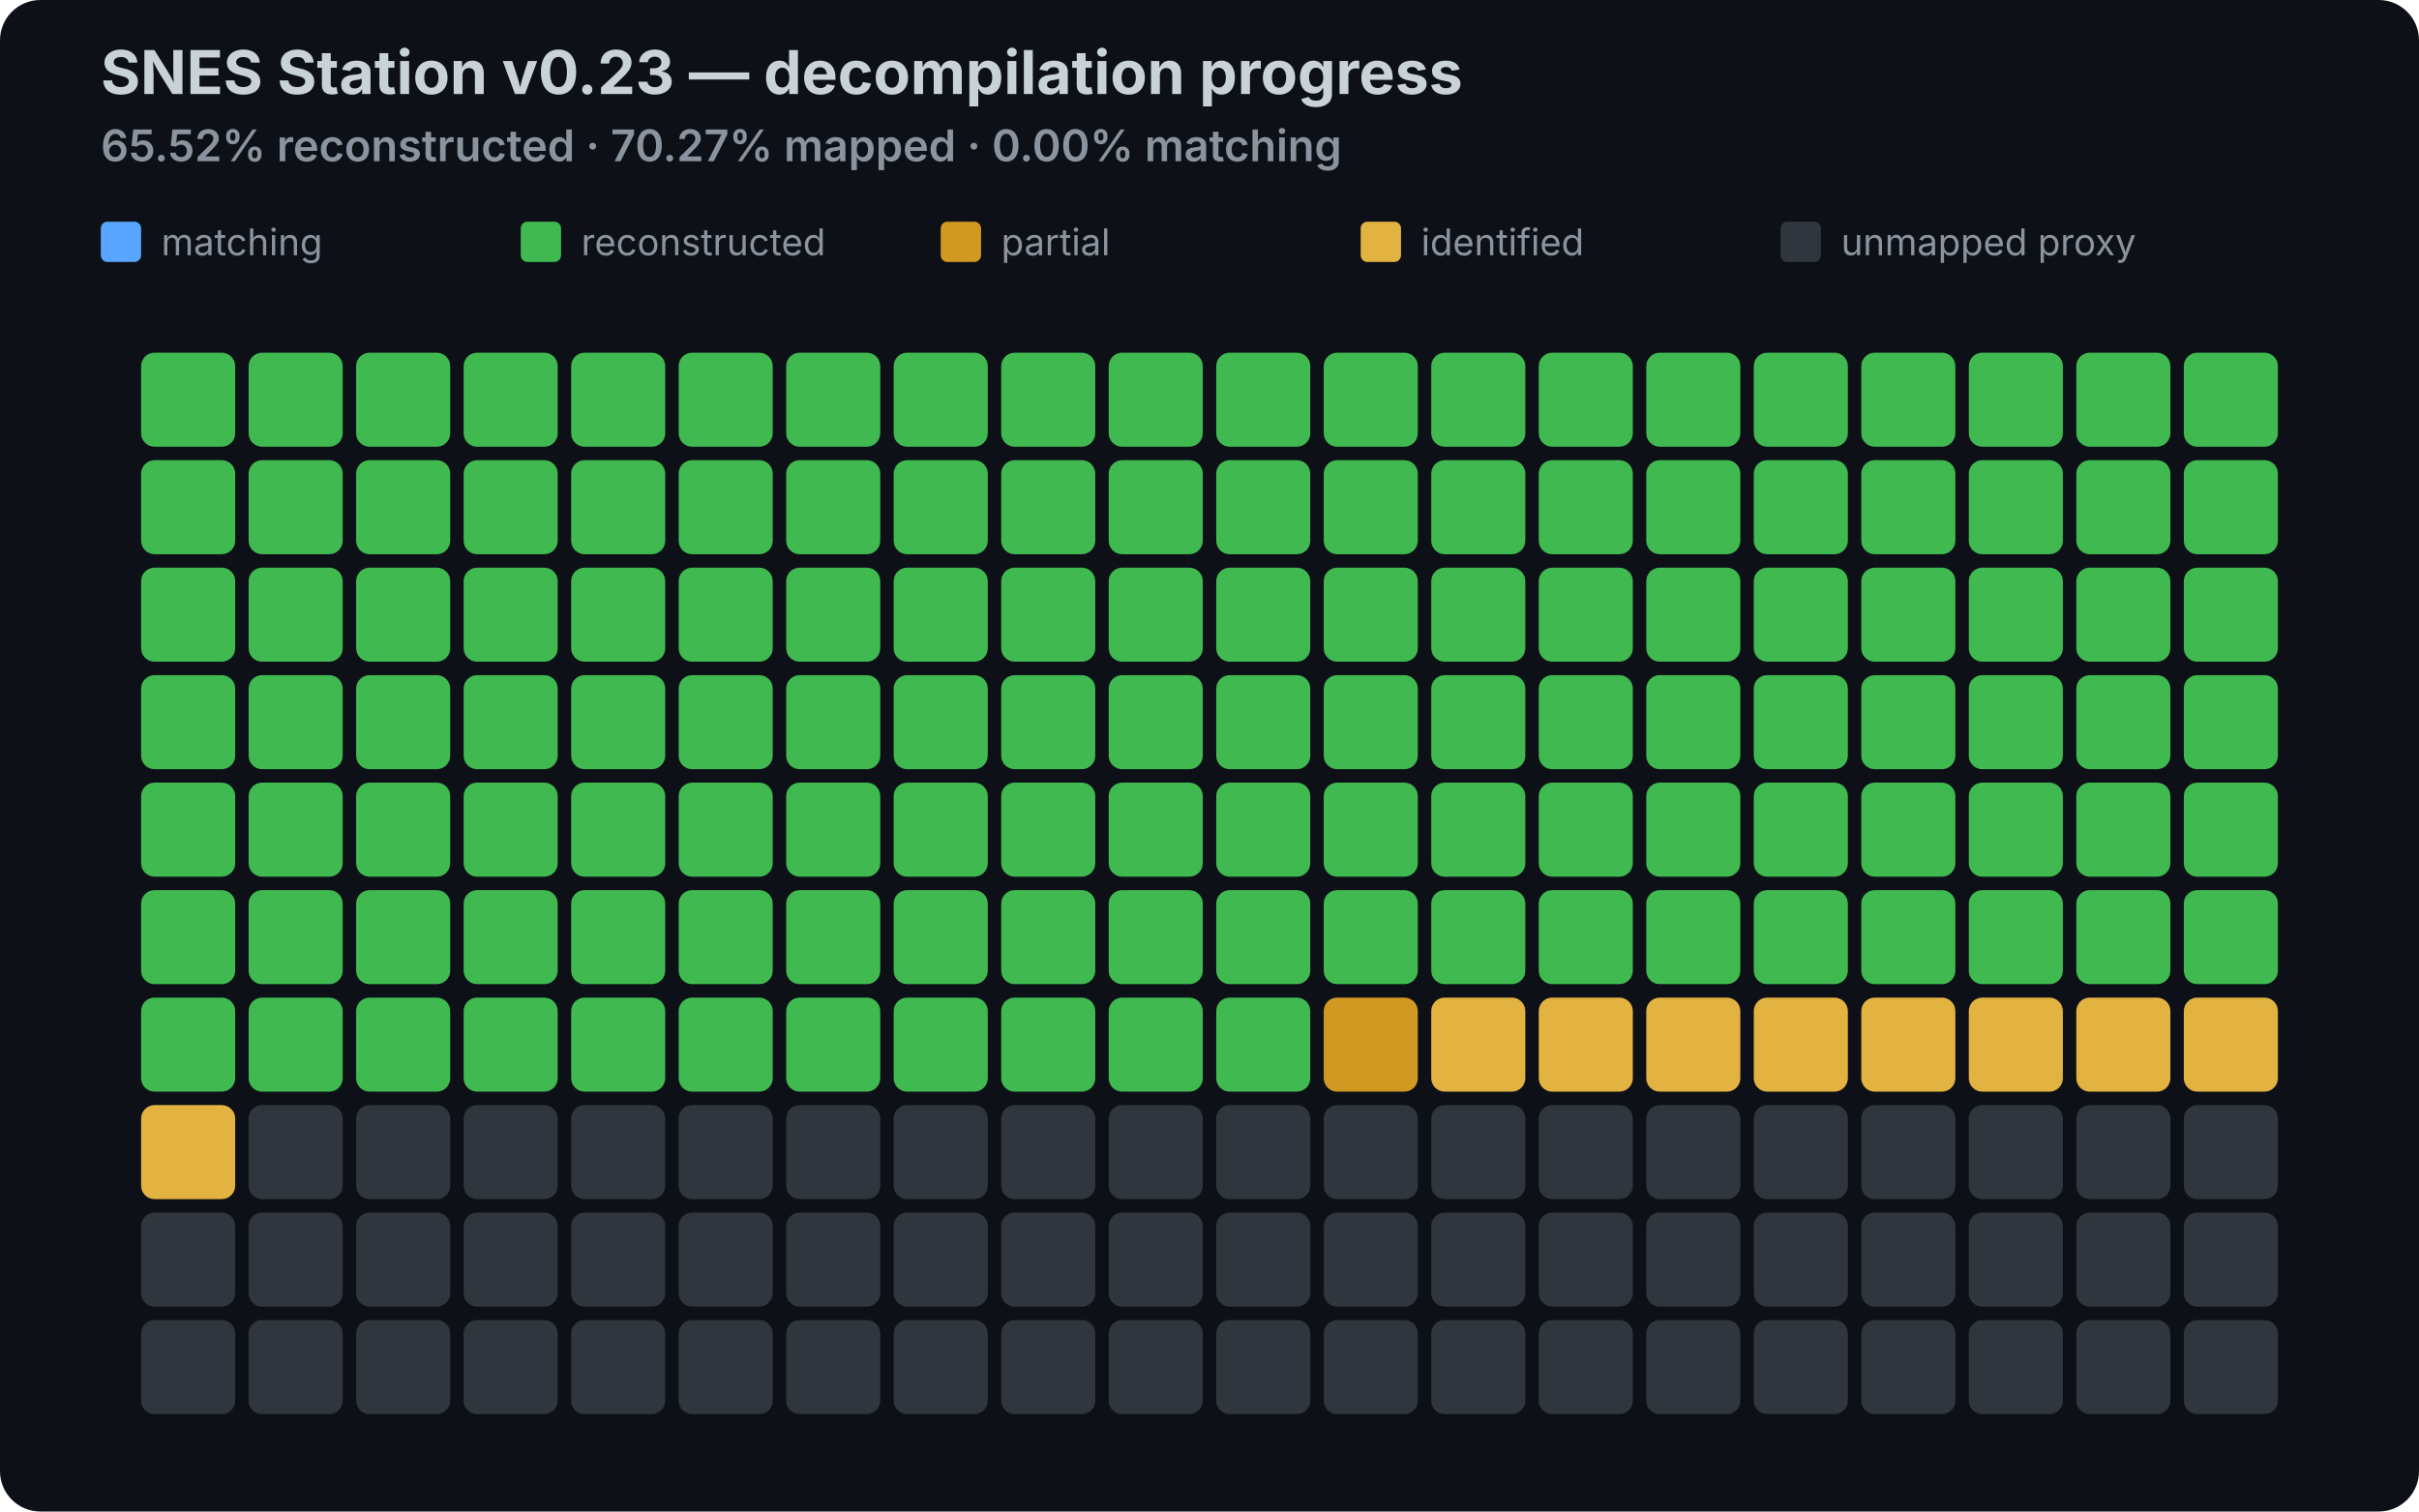
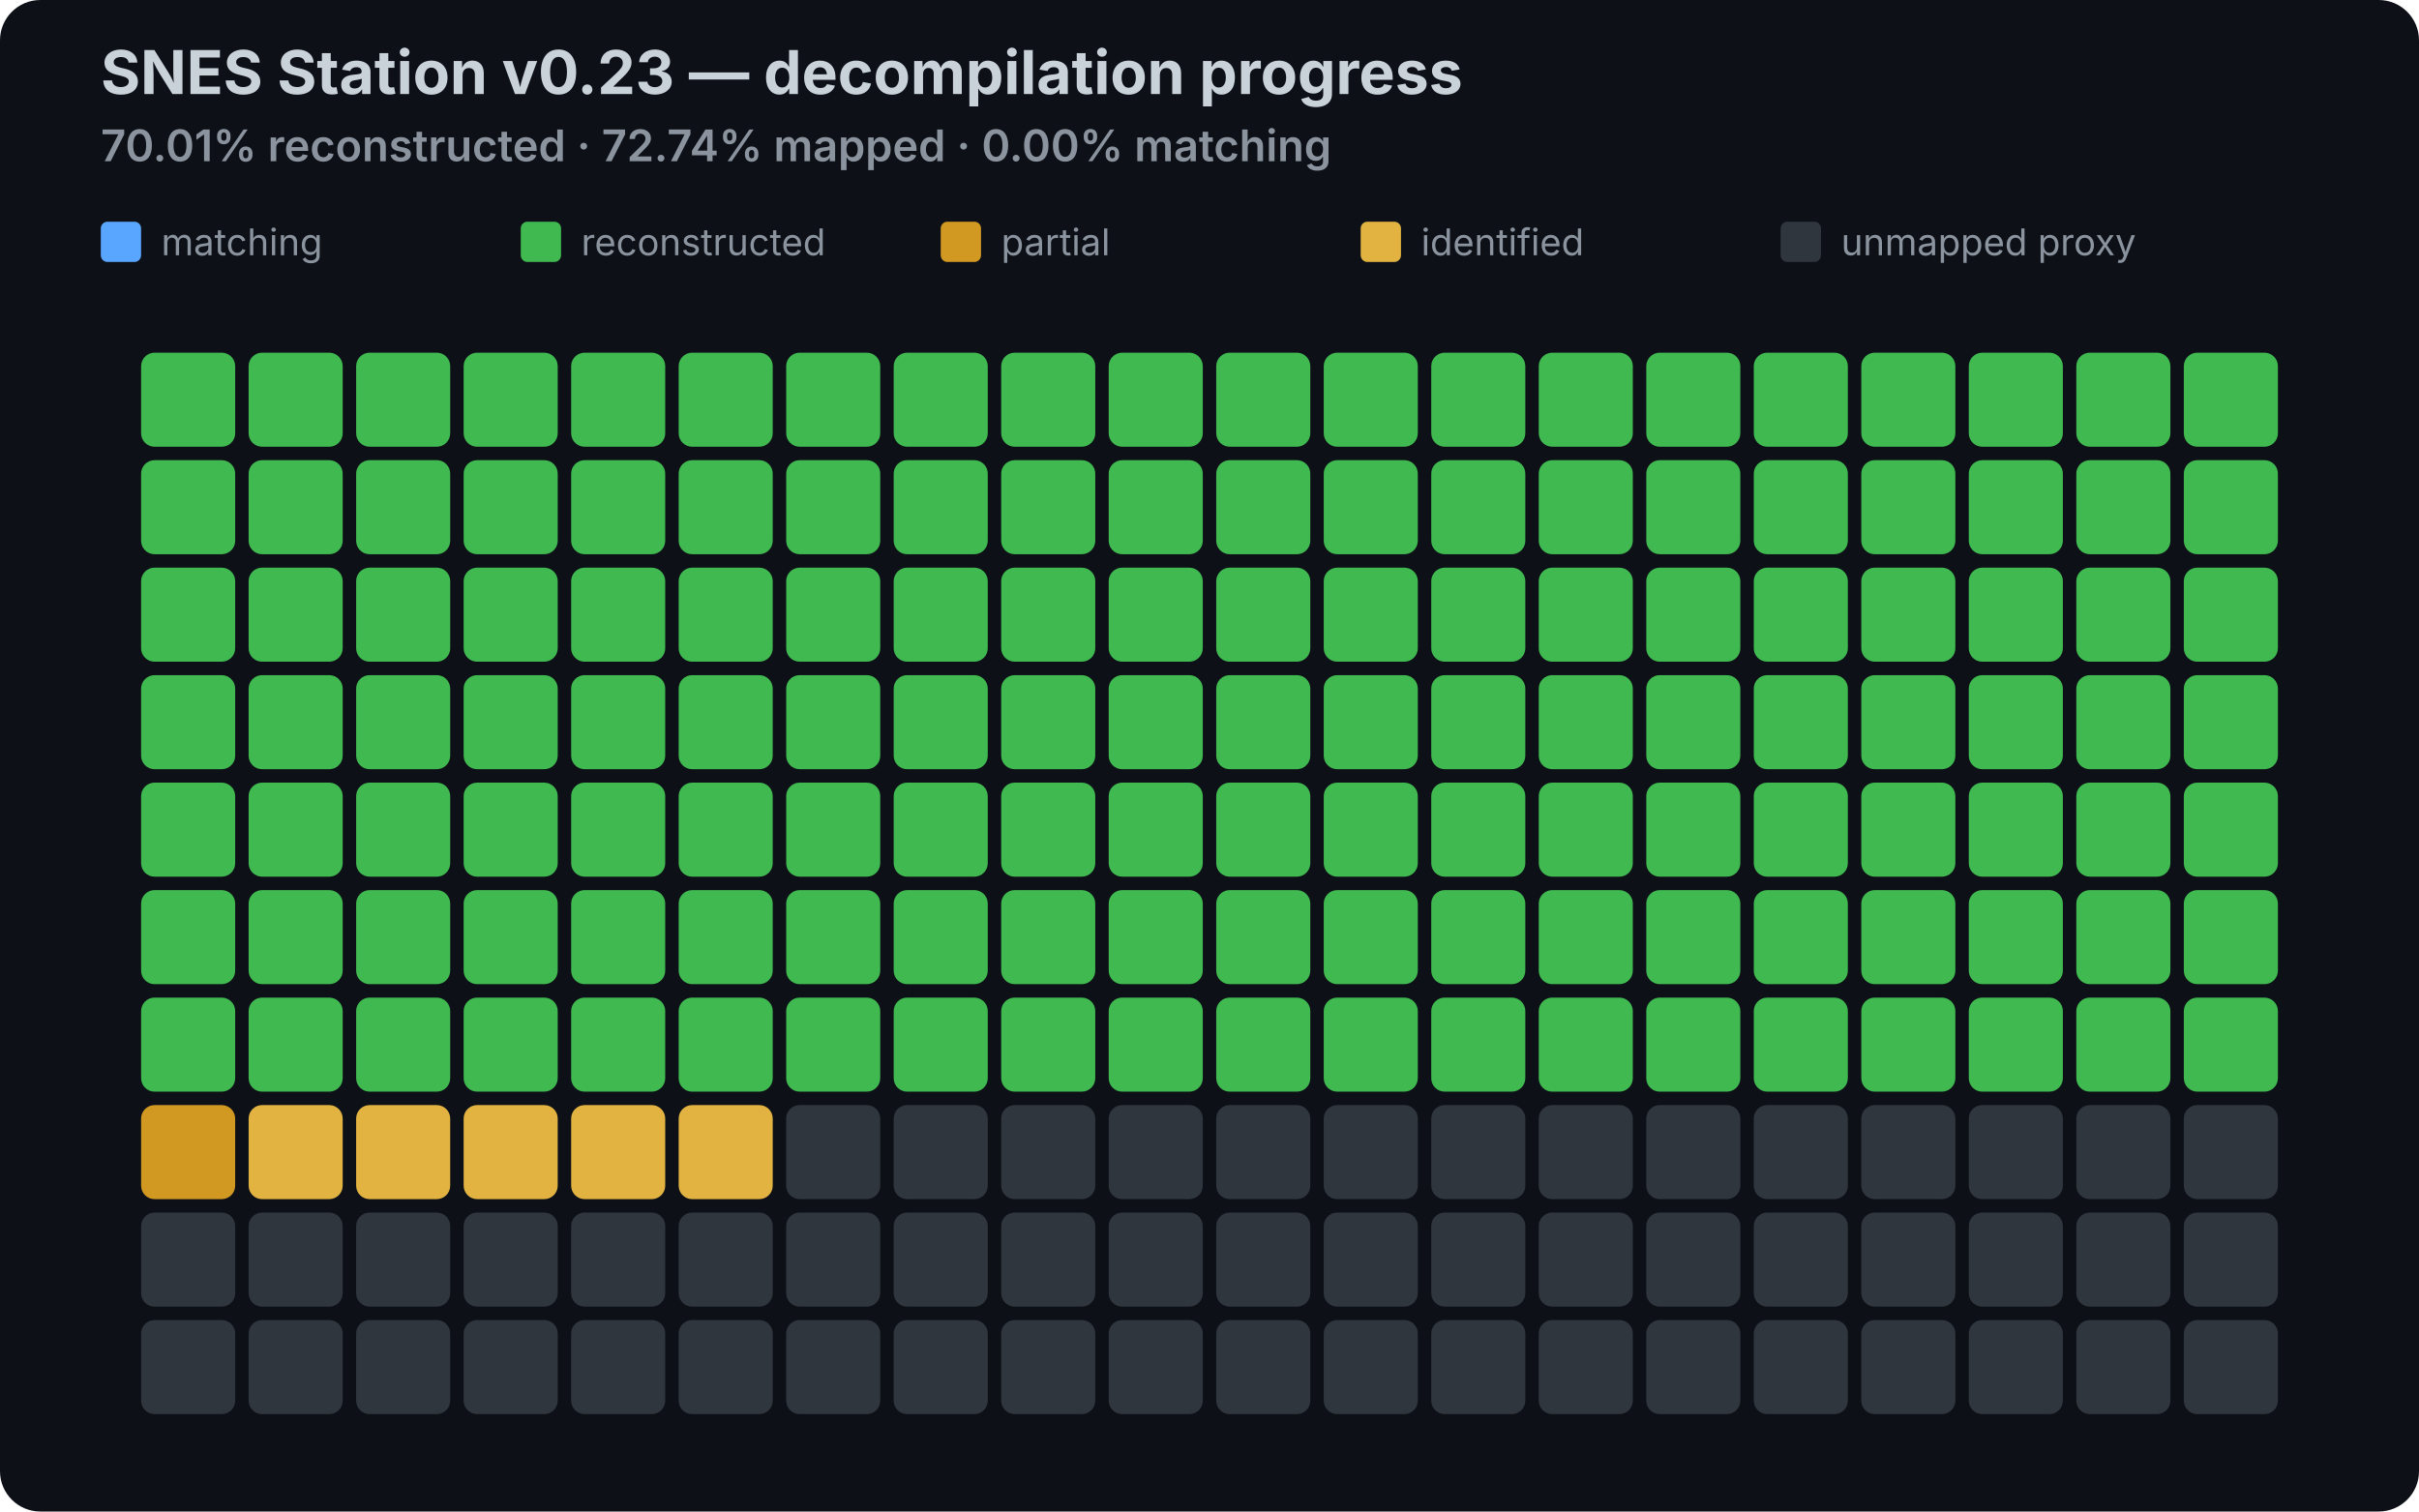
<svg xmlns="http://www.w3.org/2000/svg" width="720" height="450" viewBox="0 0 720 450" role="img" aria-labelledby="title desc">
  <style>
  .title { font: 700 18px -apple-system,BlinkMacSystemFont,"Segoe UI",sans-serif; fill: #c9d1d9; }
  .sub { font: 600 13px -apple-system,BlinkMacSystemFont,"Segoe UI",sans-serif; fill: #8b949e; }
  .legend { font: 11px -apple-system,BlinkMacSystemFont,"Segoe UI",sans-serif; fill: #8b949e; }
</style>
  <rect width="100%" height="100%" rx="12" fill="#0d1117" />
  <text x="30" y="28" class="title">SNES Station v0.23 — decompilation progress</text>
-   <text x="30" y="48" class="sub">65.52% reconstructed · 70.27% mapped · 0.00% matching</text>
+   <text x="30" y="48" class="sub">70.01% reconstructed · 72.74% mapped · 0.00% matching</text>
  <rect x="30" y="66" width="12" height="12" rx="2" fill="#58a6ff" />
  <text x="48" y="76" class="legend">matching</text>
  <rect x="155" y="66" width="12" height="12" rx="2" fill="#3fb950" />
  <text x="173" y="76" class="legend">reconstructed</text>
  <rect x="280" y="66" width="12" height="12" rx="2" fill="#d29922" />
  <text x="298" y="76" class="legend">partial</text>
  <rect x="405" y="66" width="12" height="12" rx="2" fill="#e3b341" />
  <text x="423" y="76" class="legend">identified</text>
  <rect x="530" y="66" width="12" height="12" rx="2" fill="#30363d" />
  <text x="548" y="76" class="legend">unmapped proxy</text>
  <rect x="42" y="105" width="28" height="28" rx="4" fill="#3fb950" data-status="RECONSTRUCTED" />
  <rect x="74" y="105" width="28" height="28" rx="4" fill="#3fb950" data-status="RECONSTRUCTED" />
  <rect x="106" y="105" width="28" height="28" rx="4" fill="#3fb950" data-status="RECONSTRUCTED" />
  <rect x="138" y="105" width="28" height="28" rx="4" fill="#3fb950" data-status="RECONSTRUCTED" />
  <rect x="170" y="105" width="28" height="28" rx="4" fill="#3fb950" data-status="RECONSTRUCTED" />
  <rect x="202" y="105" width="28" height="28" rx="4" fill="#3fb950" data-status="RECONSTRUCTED" />
  <rect x="234" y="105" width="28" height="28" rx="4" fill="#3fb950" data-status="RECONSTRUCTED" />
  <rect x="266" y="105" width="28" height="28" rx="4" fill="#3fb950" data-status="RECONSTRUCTED" />
  <rect x="298" y="105" width="28" height="28" rx="4" fill="#3fb950" data-status="RECONSTRUCTED" />
  <rect x="330" y="105" width="28" height="28" rx="4" fill="#3fb950" data-status="RECONSTRUCTED" />
  <rect x="362" y="105" width="28" height="28" rx="4" fill="#3fb950" data-status="RECONSTRUCTED" />
  <rect x="394" y="105" width="28" height="28" rx="4" fill="#3fb950" data-status="RECONSTRUCTED" />
  <rect x="426" y="105" width="28" height="28" rx="4" fill="#3fb950" data-status="RECONSTRUCTED" />
  <rect x="458" y="105" width="28" height="28" rx="4" fill="#3fb950" data-status="RECONSTRUCTED" />
  <rect x="490" y="105" width="28" height="28" rx="4" fill="#3fb950" data-status="RECONSTRUCTED" />
  <rect x="522" y="105" width="28" height="28" rx="4" fill="#3fb950" data-status="RECONSTRUCTED" />
  <rect x="554" y="105" width="28" height="28" rx="4" fill="#3fb950" data-status="RECONSTRUCTED" />
  <rect x="586" y="105" width="28" height="28" rx="4" fill="#3fb950" data-status="RECONSTRUCTED" />
  <rect x="618" y="105" width="28" height="28" rx="4" fill="#3fb950" data-status="RECONSTRUCTED" />
  <rect x="650" y="105" width="28" height="28" rx="4" fill="#3fb950" data-status="RECONSTRUCTED" />
  <rect x="42" y="137" width="28" height="28" rx="4" fill="#3fb950" data-status="RECONSTRUCTED" />
  <rect x="74" y="137" width="28" height="28" rx="4" fill="#3fb950" data-status="RECONSTRUCTED" />
  <rect x="106" y="137" width="28" height="28" rx="4" fill="#3fb950" data-status="RECONSTRUCTED" />
  <rect x="138" y="137" width="28" height="28" rx="4" fill="#3fb950" data-status="RECONSTRUCTED" />
  <rect x="170" y="137" width="28" height="28" rx="4" fill="#3fb950" data-status="RECONSTRUCTED" />
  <rect x="202" y="137" width="28" height="28" rx="4" fill="#3fb950" data-status="RECONSTRUCTED" />
  <rect x="234" y="137" width="28" height="28" rx="4" fill="#3fb950" data-status="RECONSTRUCTED" />
  <rect x="266" y="137" width="28" height="28" rx="4" fill="#3fb950" data-status="RECONSTRUCTED" />
  <rect x="298" y="137" width="28" height="28" rx="4" fill="#3fb950" data-status="RECONSTRUCTED" />
  <rect x="330" y="137" width="28" height="28" rx="4" fill="#3fb950" data-status="RECONSTRUCTED" />
  <rect x="362" y="137" width="28" height="28" rx="4" fill="#3fb950" data-status="RECONSTRUCTED" />
  <rect x="394" y="137" width="28" height="28" rx="4" fill="#3fb950" data-status="RECONSTRUCTED" />
  <rect x="426" y="137" width="28" height="28" rx="4" fill="#3fb950" data-status="RECONSTRUCTED" />
  <rect x="458" y="137" width="28" height="28" rx="4" fill="#3fb950" data-status="RECONSTRUCTED" />
  <rect x="490" y="137" width="28" height="28" rx="4" fill="#3fb950" data-status="RECONSTRUCTED" />
  <rect x="522" y="137" width="28" height="28" rx="4" fill="#3fb950" data-status="RECONSTRUCTED" />
  <rect x="554" y="137" width="28" height="28" rx="4" fill="#3fb950" data-status="RECONSTRUCTED" />
  <rect x="586" y="137" width="28" height="28" rx="4" fill="#3fb950" data-status="RECONSTRUCTED" />
  <rect x="618" y="137" width="28" height="28" rx="4" fill="#3fb950" data-status="RECONSTRUCTED" />
  <rect x="650" y="137" width="28" height="28" rx="4" fill="#3fb950" data-status="RECONSTRUCTED" />
  <rect x="42" y="169" width="28" height="28" rx="4" fill="#3fb950" data-status="RECONSTRUCTED" />
  <rect x="74" y="169" width="28" height="28" rx="4" fill="#3fb950" data-status="RECONSTRUCTED" />
  <rect x="106" y="169" width="28" height="28" rx="4" fill="#3fb950" data-status="RECONSTRUCTED" />
  <rect x="138" y="169" width="28" height="28" rx="4" fill="#3fb950" data-status="RECONSTRUCTED" />
  <rect x="170" y="169" width="28" height="28" rx="4" fill="#3fb950" data-status="RECONSTRUCTED" />
  <rect x="202" y="169" width="28" height="28" rx="4" fill="#3fb950" data-status="RECONSTRUCTED" />
  <rect x="234" y="169" width="28" height="28" rx="4" fill="#3fb950" data-status="RECONSTRUCTED" />
  <rect x="266" y="169" width="28" height="28" rx="4" fill="#3fb950" data-status="RECONSTRUCTED" />
  <rect x="298" y="169" width="28" height="28" rx="4" fill="#3fb950" data-status="RECONSTRUCTED" />
  <rect x="330" y="169" width="28" height="28" rx="4" fill="#3fb950" data-status="RECONSTRUCTED" />
  <rect x="362" y="169" width="28" height="28" rx="4" fill="#3fb950" data-status="RECONSTRUCTED" />
  <rect x="394" y="169" width="28" height="28" rx="4" fill="#3fb950" data-status="RECONSTRUCTED" />
  <rect x="426" y="169" width="28" height="28" rx="4" fill="#3fb950" data-status="RECONSTRUCTED" />
  <rect x="458" y="169" width="28" height="28" rx="4" fill="#3fb950" data-status="RECONSTRUCTED" />
  <rect x="490" y="169" width="28" height="28" rx="4" fill="#3fb950" data-status="RECONSTRUCTED" />
  <rect x="522" y="169" width="28" height="28" rx="4" fill="#3fb950" data-status="RECONSTRUCTED" />
  <rect x="554" y="169" width="28" height="28" rx="4" fill="#3fb950" data-status="RECONSTRUCTED" />
  <rect x="586" y="169" width="28" height="28" rx="4" fill="#3fb950" data-status="RECONSTRUCTED" />
  <rect x="618" y="169" width="28" height="28" rx="4" fill="#3fb950" data-status="RECONSTRUCTED" />
  <rect x="650" y="169" width="28" height="28" rx="4" fill="#3fb950" data-status="RECONSTRUCTED" />
  <rect x="42" y="201" width="28" height="28" rx="4" fill="#3fb950" data-status="RECONSTRUCTED" />
  <rect x="74" y="201" width="28" height="28" rx="4" fill="#3fb950" data-status="RECONSTRUCTED" />
  <rect x="106" y="201" width="28" height="28" rx="4" fill="#3fb950" data-status="RECONSTRUCTED" />
  <rect x="138" y="201" width="28" height="28" rx="4" fill="#3fb950" data-status="RECONSTRUCTED" />
  <rect x="170" y="201" width="28" height="28" rx="4" fill="#3fb950" data-status="RECONSTRUCTED" />
  <rect x="202" y="201" width="28" height="28" rx="4" fill="#3fb950" data-status="RECONSTRUCTED" />
  <rect x="234" y="201" width="28" height="28" rx="4" fill="#3fb950" data-status="RECONSTRUCTED" />
  <rect x="266" y="201" width="28" height="28" rx="4" fill="#3fb950" data-status="RECONSTRUCTED" />
  <rect x="298" y="201" width="28" height="28" rx="4" fill="#3fb950" data-status="RECONSTRUCTED" />
  <rect x="330" y="201" width="28" height="28" rx="4" fill="#3fb950" data-status="RECONSTRUCTED" />
  <rect x="362" y="201" width="28" height="28" rx="4" fill="#3fb950" data-status="RECONSTRUCTED" />
  <rect x="394" y="201" width="28" height="28" rx="4" fill="#3fb950" data-status="RECONSTRUCTED" />
  <rect x="426" y="201" width="28" height="28" rx="4" fill="#3fb950" data-status="RECONSTRUCTED" />
  <rect x="458" y="201" width="28" height="28" rx="4" fill="#3fb950" data-status="RECONSTRUCTED" />
  <rect x="490" y="201" width="28" height="28" rx="4" fill="#3fb950" data-status="RECONSTRUCTED" />
  <rect x="522" y="201" width="28" height="28" rx="4" fill="#3fb950" data-status="RECONSTRUCTED" />
  <rect x="554" y="201" width="28" height="28" rx="4" fill="#3fb950" data-status="RECONSTRUCTED" />
  <rect x="586" y="201" width="28" height="28" rx="4" fill="#3fb950" data-status="RECONSTRUCTED" />
  <rect x="618" y="201" width="28" height="28" rx="4" fill="#3fb950" data-status="RECONSTRUCTED" />
  <rect x="650" y="201" width="28" height="28" rx="4" fill="#3fb950" data-status="RECONSTRUCTED" />
  <rect x="42" y="233" width="28" height="28" rx="4" fill="#3fb950" data-status="RECONSTRUCTED" />
  <rect x="74" y="233" width="28" height="28" rx="4" fill="#3fb950" data-status="RECONSTRUCTED" />
  <rect x="106" y="233" width="28" height="28" rx="4" fill="#3fb950" data-status="RECONSTRUCTED" />
  <rect x="138" y="233" width="28" height="28" rx="4" fill="#3fb950" data-status="RECONSTRUCTED" />
  <rect x="170" y="233" width="28" height="28" rx="4" fill="#3fb950" data-status="RECONSTRUCTED" />
  <rect x="202" y="233" width="28" height="28" rx="4" fill="#3fb950" data-status="RECONSTRUCTED" />
  <rect x="234" y="233" width="28" height="28" rx="4" fill="#3fb950" data-status="RECONSTRUCTED" />
  <rect x="266" y="233" width="28" height="28" rx="4" fill="#3fb950" data-status="RECONSTRUCTED" />
  <rect x="298" y="233" width="28" height="28" rx="4" fill="#3fb950" data-status="RECONSTRUCTED" />
  <rect x="330" y="233" width="28" height="28" rx="4" fill="#3fb950" data-status="RECONSTRUCTED" />
  <rect x="362" y="233" width="28" height="28" rx="4" fill="#3fb950" data-status="RECONSTRUCTED" />
  <rect x="394" y="233" width="28" height="28" rx="4" fill="#3fb950" data-status="RECONSTRUCTED" />
  <rect x="426" y="233" width="28" height="28" rx="4" fill="#3fb950" data-status="RECONSTRUCTED" />
  <rect x="458" y="233" width="28" height="28" rx="4" fill="#3fb950" data-status="RECONSTRUCTED" />
  <rect x="490" y="233" width="28" height="28" rx="4" fill="#3fb950" data-status="RECONSTRUCTED" />
  <rect x="522" y="233" width="28" height="28" rx="4" fill="#3fb950" data-status="RECONSTRUCTED" />
  <rect x="554" y="233" width="28" height="28" rx="4" fill="#3fb950" data-status="RECONSTRUCTED" />
  <rect x="586" y="233" width="28" height="28" rx="4" fill="#3fb950" data-status="RECONSTRUCTED" />
  <rect x="618" y="233" width="28" height="28" rx="4" fill="#3fb950" data-status="RECONSTRUCTED" />
  <rect x="650" y="233" width="28" height="28" rx="4" fill="#3fb950" data-status="RECONSTRUCTED" />
  <rect x="42" y="265" width="28" height="28" rx="4" fill="#3fb950" data-status="RECONSTRUCTED" />
  <rect x="74" y="265" width="28" height="28" rx="4" fill="#3fb950" data-status="RECONSTRUCTED" />
  <rect x="106" y="265" width="28" height="28" rx="4" fill="#3fb950" data-status="RECONSTRUCTED" />
  <rect x="138" y="265" width="28" height="28" rx="4" fill="#3fb950" data-status="RECONSTRUCTED" />
  <rect x="170" y="265" width="28" height="28" rx="4" fill="#3fb950" data-status="RECONSTRUCTED" />
  <rect x="202" y="265" width="28" height="28" rx="4" fill="#3fb950" data-status="RECONSTRUCTED" />
  <rect x="234" y="265" width="28" height="28" rx="4" fill="#3fb950" data-status="RECONSTRUCTED" />
  <rect x="266" y="265" width="28" height="28" rx="4" fill="#3fb950" data-status="RECONSTRUCTED" />
  <rect x="298" y="265" width="28" height="28" rx="4" fill="#3fb950" data-status="RECONSTRUCTED" />
  <rect x="330" y="265" width="28" height="28" rx="4" fill="#3fb950" data-status="RECONSTRUCTED" />
  <rect x="362" y="265" width="28" height="28" rx="4" fill="#3fb950" data-status="RECONSTRUCTED" />
  <rect x="394" y="265" width="28" height="28" rx="4" fill="#3fb950" data-status="RECONSTRUCTED" />
  <rect x="426" y="265" width="28" height="28" rx="4" fill="#3fb950" data-status="RECONSTRUCTED" />
  <rect x="458" y="265" width="28" height="28" rx="4" fill="#3fb950" data-status="RECONSTRUCTED" />
  <rect x="490" y="265" width="28" height="28" rx="4" fill="#3fb950" data-status="RECONSTRUCTED" />
  <rect x="522" y="265" width="28" height="28" rx="4" fill="#3fb950" data-status="RECONSTRUCTED" />
  <rect x="554" y="265" width="28" height="28" rx="4" fill="#3fb950" data-status="RECONSTRUCTED" />
  <rect x="586" y="265" width="28" height="28" rx="4" fill="#3fb950" data-status="RECONSTRUCTED" />
  <rect x="618" y="265" width="28" height="28" rx="4" fill="#3fb950" data-status="RECONSTRUCTED" />
  <rect x="650" y="265" width="28" height="28" rx="4" fill="#3fb950" data-status="RECONSTRUCTED" />
  <rect x="42" y="297" width="28" height="28" rx="4" fill="#3fb950" data-status="RECONSTRUCTED" />
  <rect x="74" y="297" width="28" height="28" rx="4" fill="#3fb950" data-status="RECONSTRUCTED" />
  <rect x="106" y="297" width="28" height="28" rx="4" fill="#3fb950" data-status="RECONSTRUCTED" />
  <rect x="138" y="297" width="28" height="28" rx="4" fill="#3fb950" data-status="RECONSTRUCTED" />
  <rect x="170" y="297" width="28" height="28" rx="4" fill="#3fb950" data-status="RECONSTRUCTED" />
  <rect x="202" y="297" width="28" height="28" rx="4" fill="#3fb950" data-status="RECONSTRUCTED" />
  <rect x="234" y="297" width="28" height="28" rx="4" fill="#3fb950" data-status="RECONSTRUCTED" />
  <rect x="266" y="297" width="28" height="28" rx="4" fill="#3fb950" data-status="RECONSTRUCTED" />
  <rect x="298" y="297" width="28" height="28" rx="4" fill="#3fb950" data-status="RECONSTRUCTED" />
  <rect x="330" y="297" width="28" height="28" rx="4" fill="#3fb950" data-status="RECONSTRUCTED" />
  <rect x="362" y="297" width="28" height="28" rx="4" fill="#3fb950" data-status="RECONSTRUCTED" />
-   <rect x="394" y="297" width="28" height="28" rx="4" fill="#d29922" data-status="PARTIAL" />
-   <rect x="426" y="297" width="28" height="28" rx="4" fill="#e3b341" data-status="IDENTIFIED" />
-   <rect x="458" y="297" width="28" height="28" rx="4" fill="#e3b341" data-status="IDENTIFIED" />
-   <rect x="490" y="297" width="28" height="28" rx="4" fill="#e3b341" data-status="IDENTIFIED" />
-   <rect x="522" y="297" width="28" height="28" rx="4" fill="#e3b341" data-status="IDENTIFIED" />
-   <rect x="554" y="297" width="28" height="28" rx="4" fill="#e3b341" data-status="IDENTIFIED" />
-   <rect x="586" y="297" width="28" height="28" rx="4" fill="#e3b341" data-status="IDENTIFIED" />
-   <rect x="618" y="297" width="28" height="28" rx="4" fill="#e3b341" data-status="IDENTIFIED" />
-   <rect x="650" y="297" width="28" height="28" rx="4" fill="#e3b341" data-status="IDENTIFIED" />
-   <rect x="42" y="329" width="28" height="28" rx="4" fill="#e3b341" data-status="IDENTIFIED" />
-   <rect x="74" y="329" width="28" height="28" rx="4" fill="#30363d" data-status="UNKNOWN" />
-   <rect x="106" y="329" width="28" height="28" rx="4" fill="#30363d" data-status="UNKNOWN" />
-   <rect x="138" y="329" width="28" height="28" rx="4" fill="#30363d" data-status="UNKNOWN" />
-   <rect x="170" y="329" width="28" height="28" rx="4" fill="#30363d" data-status="UNKNOWN" />
-   <rect x="202" y="329" width="28" height="28" rx="4" fill="#30363d" data-status="UNKNOWN" />
+   <rect x="394" y="297" width="28" height="28" rx="4" fill="#3fb950" data-status="RECONSTRUCTED" />
+   <rect x="426" y="297" width="28" height="28" rx="4" fill="#3fb950" data-status="RECONSTRUCTED" />
+   <rect x="458" y="297" width="28" height="28" rx="4" fill="#3fb950" data-status="RECONSTRUCTED" />
+   <rect x="490" y="297" width="28" height="28" rx="4" fill="#3fb950" data-status="RECONSTRUCTED" />
+   <rect x="522" y="297" width="28" height="28" rx="4" fill="#3fb950" data-status="RECONSTRUCTED" />
+   <rect x="554" y="297" width="28" height="28" rx="4" fill="#3fb950" data-status="RECONSTRUCTED" />
+   <rect x="586" y="297" width="28" height="28" rx="4" fill="#3fb950" data-status="RECONSTRUCTED" />
+   <rect x="618" y="297" width="28" height="28" rx="4" fill="#3fb950" data-status="RECONSTRUCTED" />
+   <rect x="650" y="297" width="28" height="28" rx="4" fill="#3fb950" data-status="RECONSTRUCTED" />
+   <rect x="42" y="329" width="28" height="28" rx="4" fill="#d29922" data-status="PARTIAL" />
+   <rect x="74" y="329" width="28" height="28" rx="4" fill="#e3b341" data-status="IDENTIFIED" />
+   <rect x="106" y="329" width="28" height="28" rx="4" fill="#e3b341" data-status="IDENTIFIED" />
+   <rect x="138" y="329" width="28" height="28" rx="4" fill="#e3b341" data-status="IDENTIFIED" />
+   <rect x="170" y="329" width="28" height="28" rx="4" fill="#e3b341" data-status="IDENTIFIED" />
+   <rect x="202" y="329" width="28" height="28" rx="4" fill="#e3b341" data-status="IDENTIFIED" />
  <rect x="234" y="329" width="28" height="28" rx="4" fill="#30363d" data-status="UNKNOWN" />
  <rect x="266" y="329" width="28" height="28" rx="4" fill="#30363d" data-status="UNKNOWN" />
  <rect x="298" y="329" width="28" height="28" rx="4" fill="#30363d" data-status="UNKNOWN" />
  <rect x="330" y="329" width="28" height="28" rx="4" fill="#30363d" data-status="UNKNOWN" />
  <rect x="362" y="329" width="28" height="28" rx="4" fill="#30363d" data-status="UNKNOWN" />
  <rect x="394" y="329" width="28" height="28" rx="4" fill="#30363d" data-status="UNKNOWN" />
  <rect x="426" y="329" width="28" height="28" rx="4" fill="#30363d" data-status="UNKNOWN" />
  <rect x="458" y="329" width="28" height="28" rx="4" fill="#30363d" data-status="UNKNOWN" />
  <rect x="490" y="329" width="28" height="28" rx="4" fill="#30363d" data-status="UNKNOWN" />
  <rect x="522" y="329" width="28" height="28" rx="4" fill="#30363d" data-status="UNKNOWN" />
  <rect x="554" y="329" width="28" height="28" rx="4" fill="#30363d" data-status="UNKNOWN" />
  <rect x="586" y="329" width="28" height="28" rx="4" fill="#30363d" data-status="UNKNOWN" />
  <rect x="618" y="329" width="28" height="28" rx="4" fill="#30363d" data-status="UNKNOWN" />
  <rect x="650" y="329" width="28" height="28" rx="4" fill="#30363d" data-status="UNKNOWN" />
  <rect x="42" y="361" width="28" height="28" rx="4" fill="#30363d" data-status="UNKNOWN" />
  <rect x="74" y="361" width="28" height="28" rx="4" fill="#30363d" data-status="UNKNOWN" />
  <rect x="106" y="361" width="28" height="28" rx="4" fill="#30363d" data-status="UNKNOWN" />
  <rect x="138" y="361" width="28" height="28" rx="4" fill="#30363d" data-status="UNKNOWN" />
  <rect x="170" y="361" width="28" height="28" rx="4" fill="#30363d" data-status="UNKNOWN" />
  <rect x="202" y="361" width="28" height="28" rx="4" fill="#30363d" data-status="UNKNOWN" />
  <rect x="234" y="361" width="28" height="28" rx="4" fill="#30363d" data-status="UNKNOWN" />
  <rect x="266" y="361" width="28" height="28" rx="4" fill="#30363d" data-status="UNKNOWN" />
  <rect x="298" y="361" width="28" height="28" rx="4" fill="#30363d" data-status="UNKNOWN" />
  <rect x="330" y="361" width="28" height="28" rx="4" fill="#30363d" data-status="UNKNOWN" />
  <rect x="362" y="361" width="28" height="28" rx="4" fill="#30363d" data-status="UNKNOWN" />
  <rect x="394" y="361" width="28" height="28" rx="4" fill="#30363d" data-status="UNKNOWN" />
  <rect x="426" y="361" width="28" height="28" rx="4" fill="#30363d" data-status="UNKNOWN" />
  <rect x="458" y="361" width="28" height="28" rx="4" fill="#30363d" data-status="UNKNOWN" />
  <rect x="490" y="361" width="28" height="28" rx="4" fill="#30363d" data-status="UNKNOWN" />
  <rect x="522" y="361" width="28" height="28" rx="4" fill="#30363d" data-status="UNKNOWN" />
  <rect x="554" y="361" width="28" height="28" rx="4" fill="#30363d" data-status="UNKNOWN" />
  <rect x="586" y="361" width="28" height="28" rx="4" fill="#30363d" data-status="UNKNOWN" />
  <rect x="618" y="361" width="28" height="28" rx="4" fill="#30363d" data-status="UNKNOWN" />
  <rect x="650" y="361" width="28" height="28" rx="4" fill="#30363d" data-status="UNKNOWN" />
  <rect x="42" y="393" width="28" height="28" rx="4" fill="#30363d" data-status="UNKNOWN" />
  <rect x="74" y="393" width="28" height="28" rx="4" fill="#30363d" data-status="UNKNOWN" />
  <rect x="106" y="393" width="28" height="28" rx="4" fill="#30363d" data-status="UNKNOWN" />
  <rect x="138" y="393" width="28" height="28" rx="4" fill="#30363d" data-status="UNKNOWN" />
  <rect x="170" y="393" width="28" height="28" rx="4" fill="#30363d" data-status="UNKNOWN" />
  <rect x="202" y="393" width="28" height="28" rx="4" fill="#30363d" data-status="UNKNOWN" />
  <rect x="234" y="393" width="28" height="28" rx="4" fill="#30363d" data-status="UNKNOWN" />
  <rect x="266" y="393" width="28" height="28" rx="4" fill="#30363d" data-status="UNKNOWN" />
  <rect x="298" y="393" width="28" height="28" rx="4" fill="#30363d" data-status="UNKNOWN" />
  <rect x="330" y="393" width="28" height="28" rx="4" fill="#30363d" data-status="UNKNOWN" />
  <rect x="362" y="393" width="28" height="28" rx="4" fill="#30363d" data-status="UNKNOWN" />
  <rect x="394" y="393" width="28" height="28" rx="4" fill="#30363d" data-status="UNKNOWN" />
  <rect x="426" y="393" width="28" height="28" rx="4" fill="#30363d" data-status="UNKNOWN" />
  <rect x="458" y="393" width="28" height="28" rx="4" fill="#30363d" data-status="UNKNOWN" />
  <rect x="490" y="393" width="28" height="28" rx="4" fill="#30363d" data-status="UNKNOWN" />
  <rect x="522" y="393" width="28" height="28" rx="4" fill="#30363d" data-status="UNKNOWN" />
  <rect x="554" y="393" width="28" height="28" rx="4" fill="#30363d" data-status="UNKNOWN" />
  <rect x="586" y="393" width="28" height="28" rx="4" fill="#30363d" data-status="UNKNOWN" />
  <rect x="618" y="393" width="28" height="28" rx="4" fill="#30363d" data-status="UNKNOWN" />
  <rect x="650" y="393" width="28" height="28" rx="4" fill="#30363d" data-status="UNKNOWN" />
</svg>
